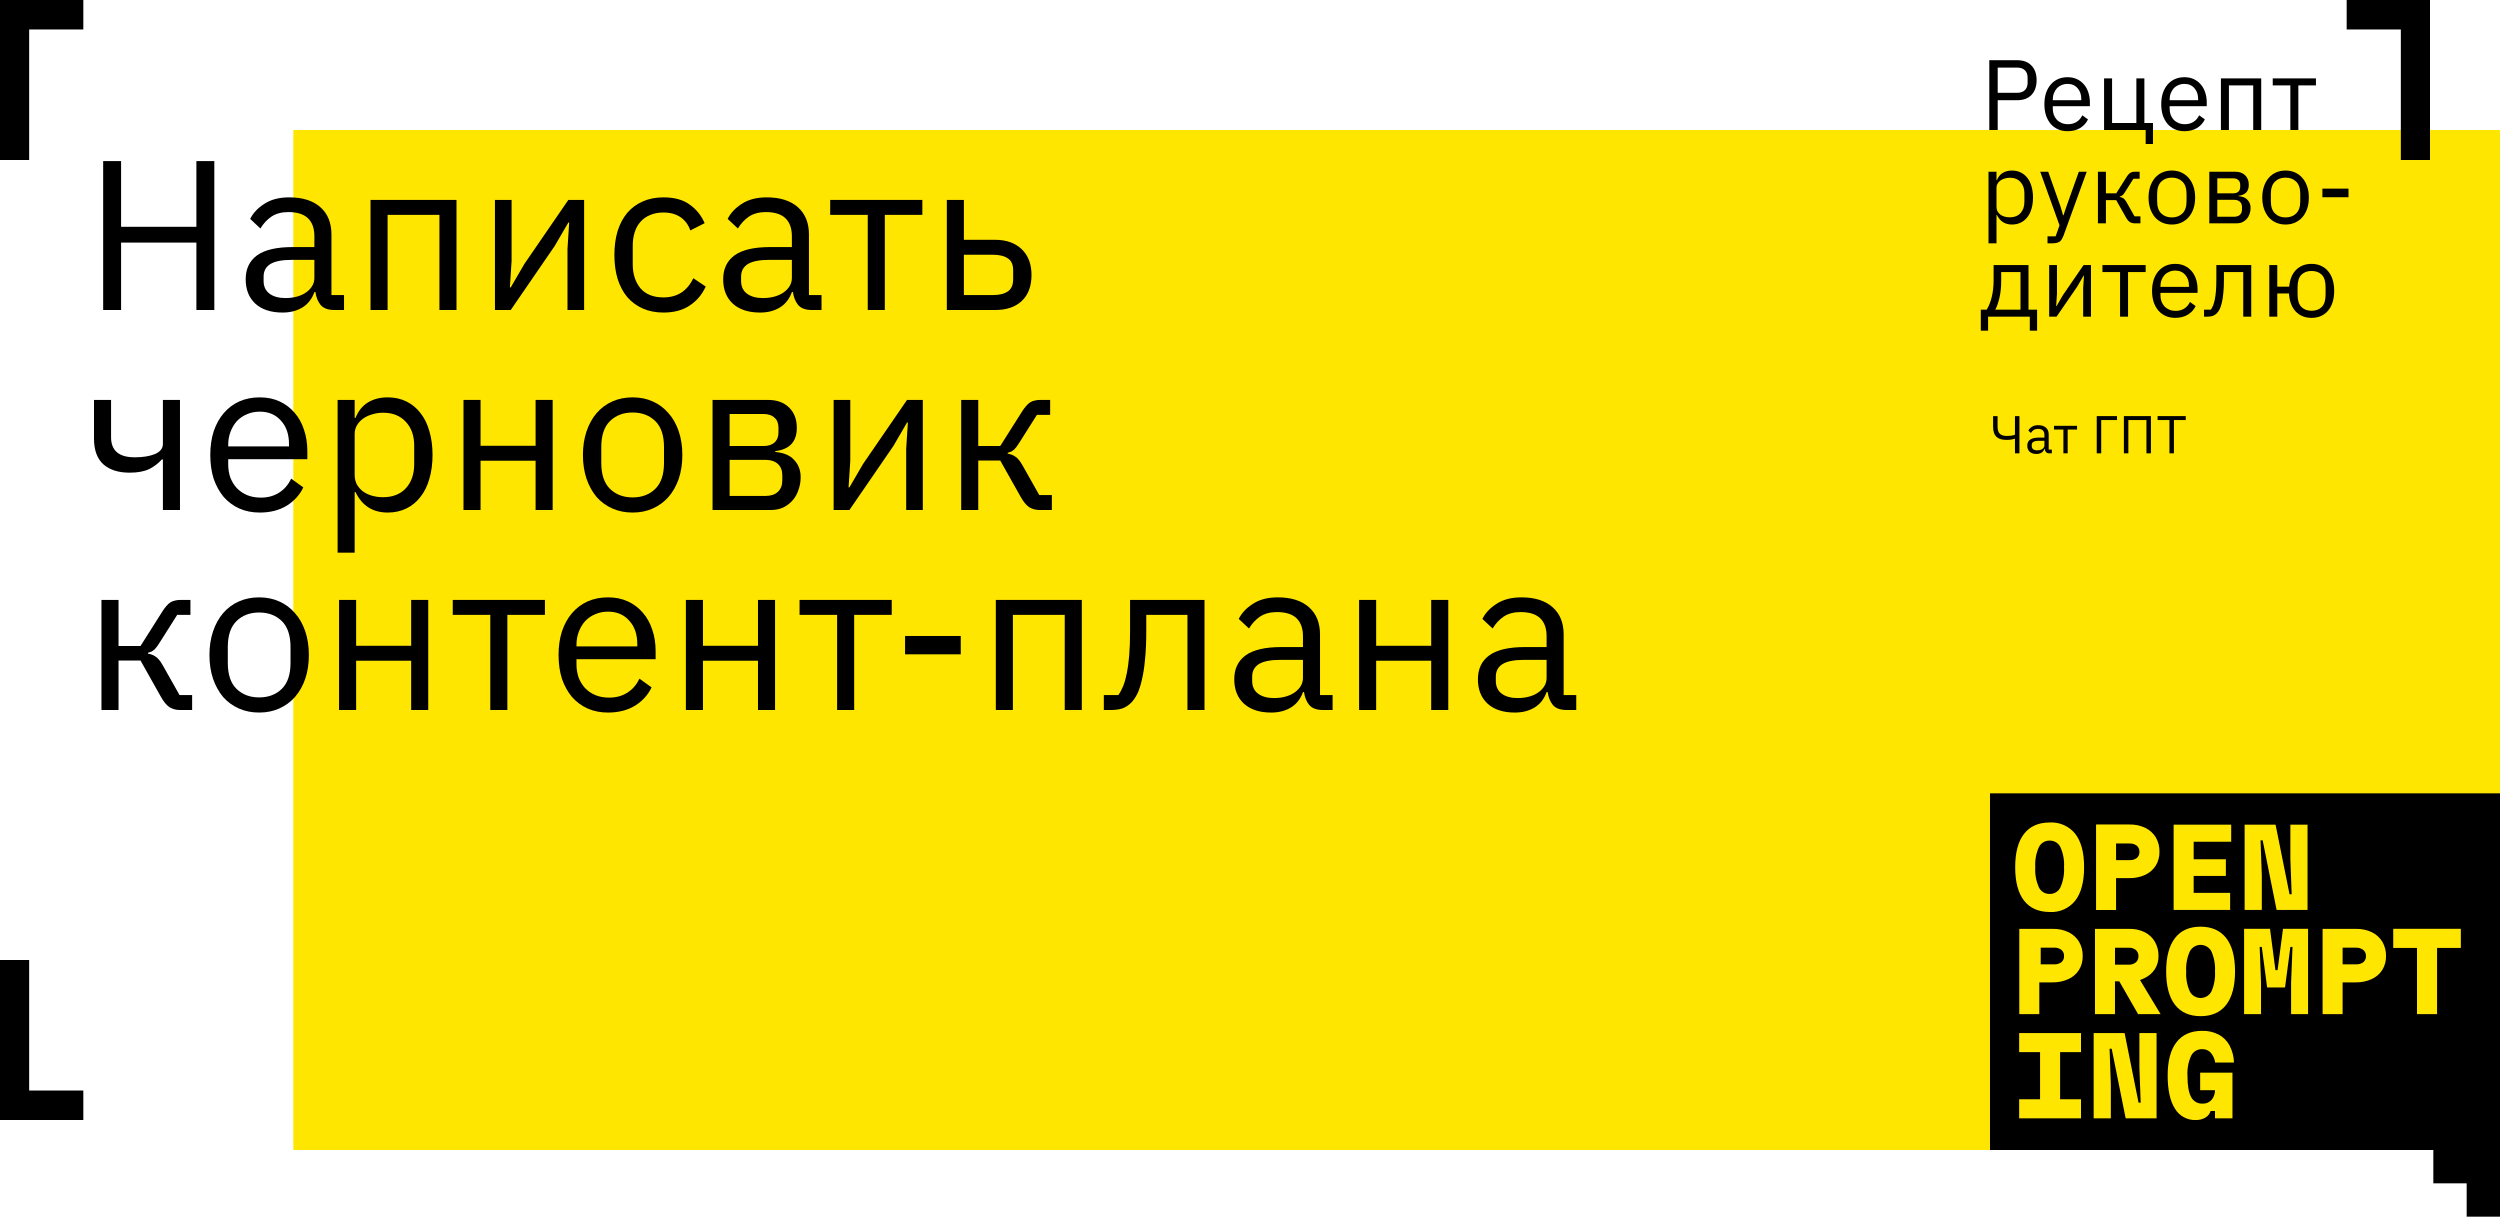
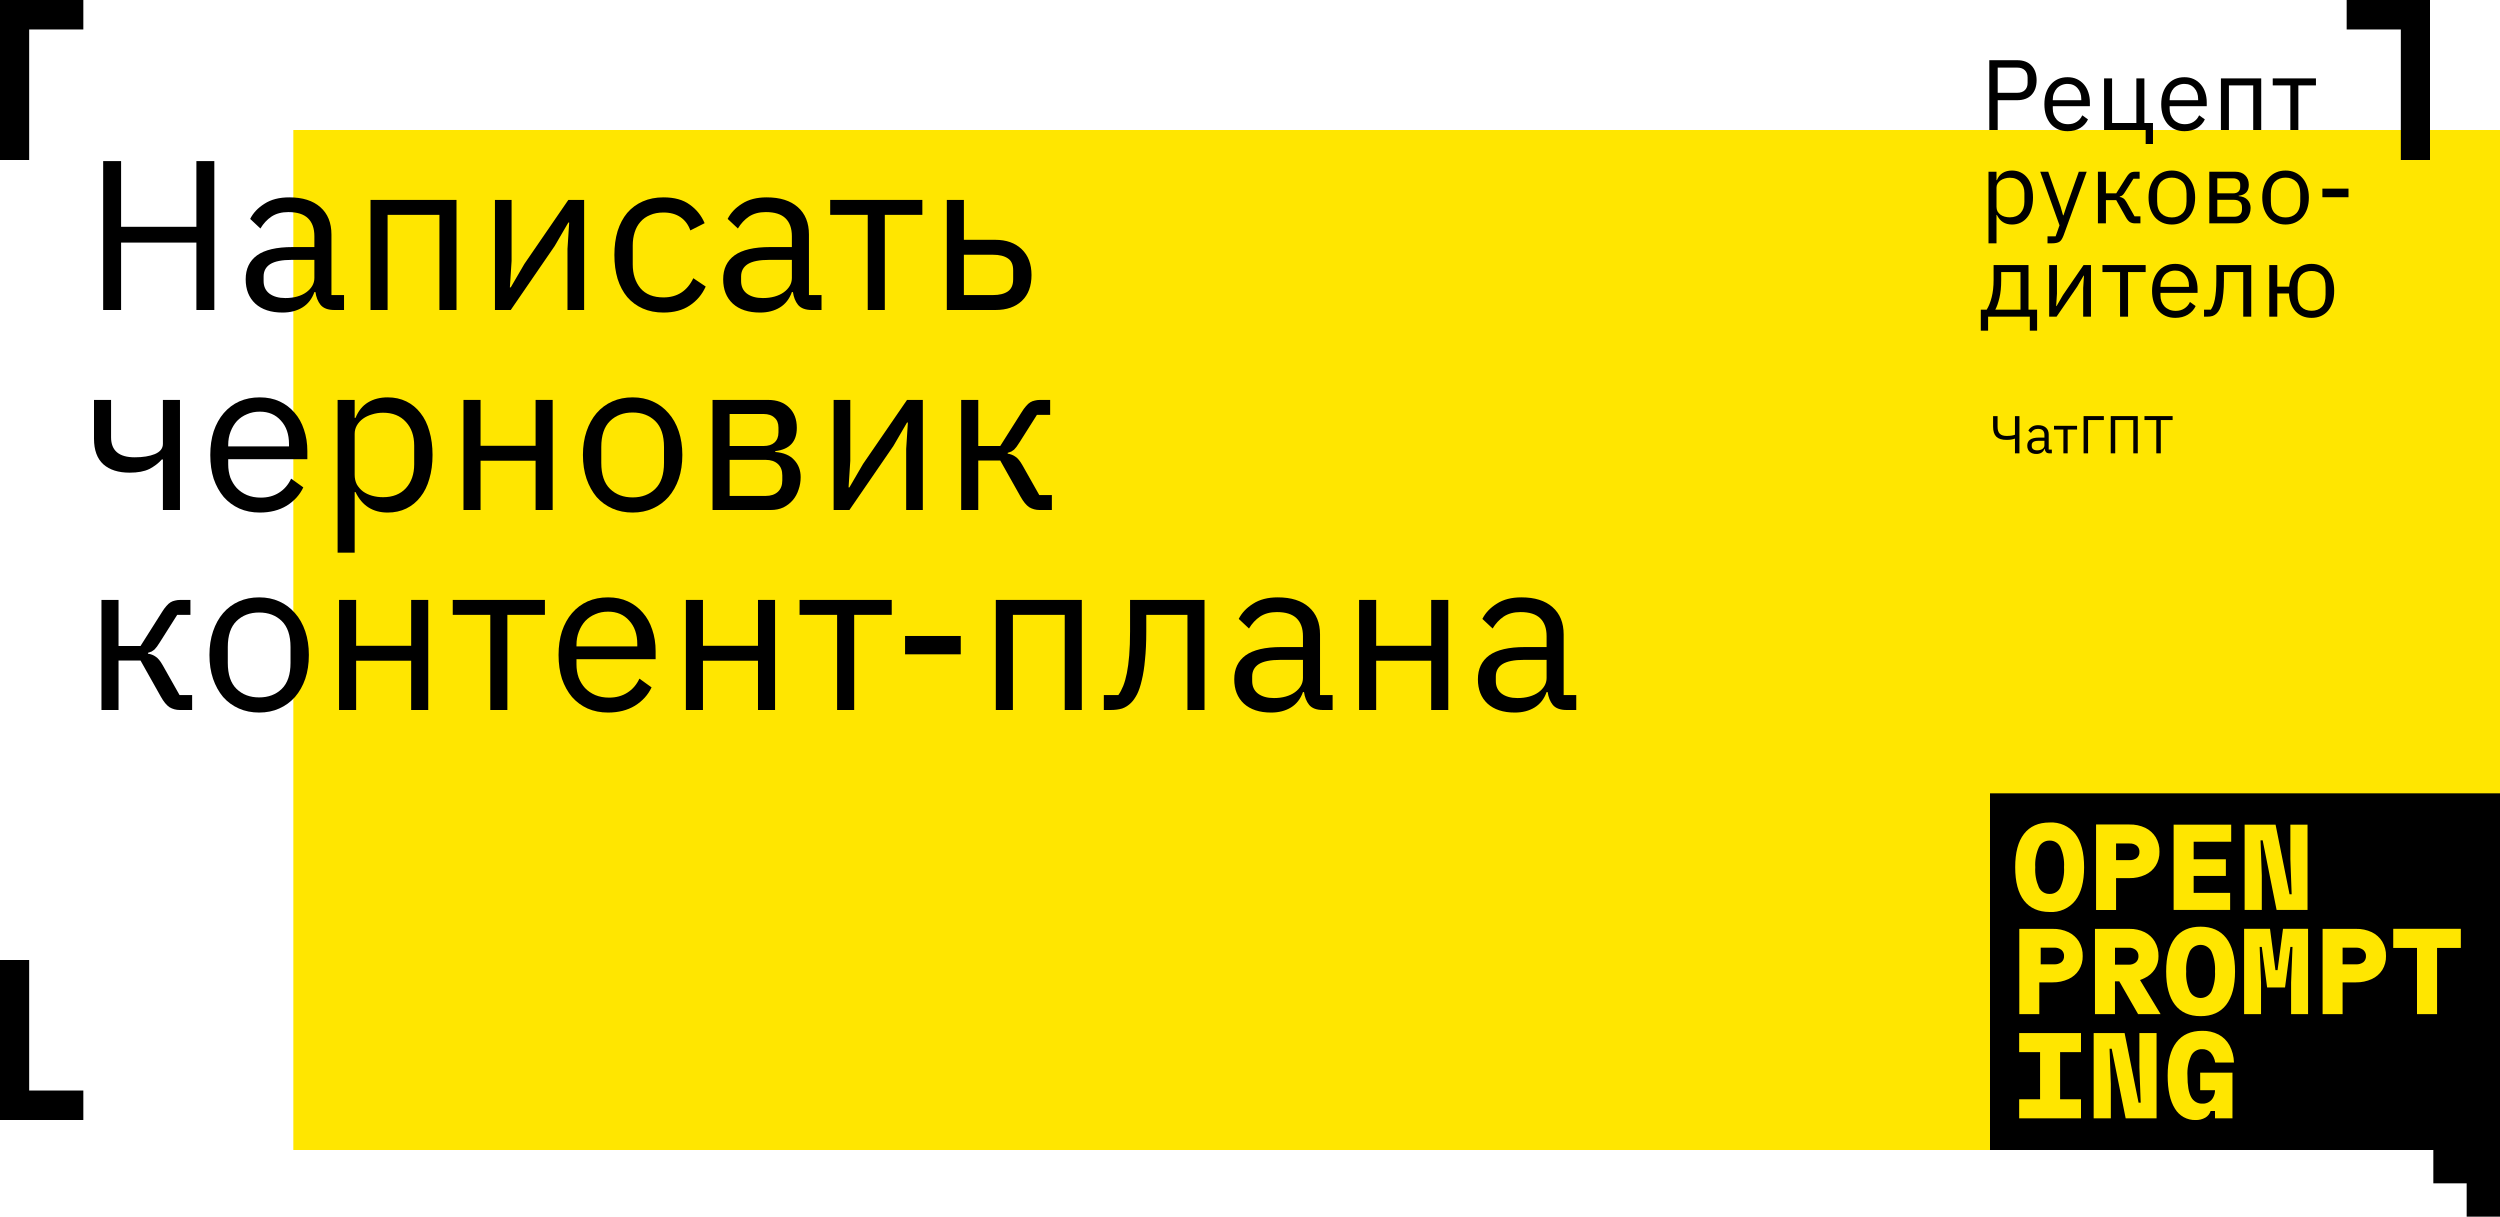
<svg xmlns="http://www.w3.org/2000/svg" width="750" height="365" viewBox="0 0 750 365" fill="none">
  <path d="M750 39H88V345H750V39Z" fill="#FFE600" />
  <path d="M720.25 8.842V48H729V0H704V8.842H720.25Z" fill="black" />
  <path d="M8.75 8.842V48H0V0H25V8.842H8.75Z" fill="black" />
  <path d="M8.75 327.158V288H0V336H25V327.158H8.75Z" fill="black" />
  <path d="M596.79 39V18.06H605.13C607.01 18.06 608.45 18.6 609.45 19.68C610.47 20.74 610.98 22.2 610.98 24.06C610.98 25.92 610.47 27.39 609.45 28.47C608.45 29.53 607.01 30.06 605.13 30.06H599.31V39H596.79ZM599.31 27.84H605.13C606.13 27.84 606.9 27.58 607.44 27.06C608 26.54 608.28 25.8 608.28 24.84V23.28C608.28 22.32 608 21.58 607.44 21.06C606.9 20.54 606.13 20.28 605.13 20.28H599.31V27.84Z" fill="black" />
  <path d="M620.277 39.36C619.217 39.36 618.257 39.17 617.397 38.79C616.557 38.41 615.827 37.87 615.207 37.17C614.607 36.45 614.137 35.6 613.797 34.62C613.477 33.62 613.317 32.5 613.317 31.26C613.317 30.04 613.477 28.93 613.797 27.93C614.137 26.93 614.607 26.08 615.207 25.38C615.827 24.66 616.557 24.11 617.397 23.73C618.257 23.35 619.217 23.16 620.277 23.16C621.317 23.16 622.247 23.35 623.067 23.73C623.887 24.11 624.587 24.64 625.167 25.32C625.747 25.98 626.187 26.77 626.487 27.69C626.807 28.61 626.967 29.62 626.967 30.72V31.86H615.837V32.58C615.837 33.24 615.937 33.86 616.137 34.44C616.357 35 616.657 35.49 617.037 35.91C617.437 36.33 617.917 36.66 618.477 36.9C619.057 37.14 619.707 37.26 620.427 37.26C621.407 37.26 622.257 37.03 622.977 36.57C623.717 36.11 624.287 35.45 624.687 34.59L626.397 35.82C625.897 36.88 625.117 37.74 624.057 38.4C622.997 39.04 621.737 39.36 620.277 39.36ZM620.277 25.17C619.617 25.17 619.017 25.29 618.477 25.53C617.937 25.75 617.467 26.07 617.067 26.49C616.687 26.91 616.387 27.41 616.167 27.99C615.947 28.55 615.837 29.17 615.837 29.85V30.06H624.387V29.73C624.387 28.35 624.007 27.25 623.247 26.43C622.507 25.59 621.517 25.17 620.277 25.17Z" fill="black" />
  <path d="M643.702 39H631.222V23.52H633.622V36.9H640.912V23.52H643.312V36.9H645.892V43.2H643.702V39Z" fill="black" />
  <path d="M655.331 39.36C654.271 39.36 653.311 39.17 652.451 38.79C651.611 38.41 650.881 37.87 650.261 37.17C649.661 36.45 649.191 35.6 648.851 34.62C648.531 33.62 648.371 32.5 648.371 31.26C648.371 30.04 648.531 28.93 648.851 27.93C649.191 26.93 649.661 26.08 650.261 25.38C650.881 24.66 651.611 24.11 652.451 23.73C653.311 23.35 654.271 23.16 655.331 23.16C656.371 23.16 657.301 23.35 658.121 23.73C658.941 24.11 659.641 24.64 660.221 25.32C660.801 25.98 661.241 26.77 661.541 27.69C661.861 28.61 662.021 29.62 662.021 30.72V31.86H650.891V32.58C650.891 33.24 650.991 33.86 651.191 34.44C651.411 35 651.711 35.49 652.091 35.91C652.491 36.33 652.971 36.66 653.531 36.9C654.111 37.14 654.761 37.26 655.481 37.26C656.461 37.26 657.311 37.03 658.031 36.57C658.771 36.11 659.341 35.45 659.741 34.59L661.451 35.82C660.951 36.88 660.171 37.74 659.111 38.4C658.051 39.04 656.791 39.36 655.331 39.36ZM655.331 25.17C654.671 25.17 654.071 25.29 653.531 25.53C652.991 25.75 652.521 26.07 652.121 26.49C651.741 26.91 651.441 27.41 651.221 27.99C651.001 28.55 650.891 29.17 650.891 29.85V30.06H659.441V29.73C659.441 28.35 659.061 27.25 658.301 26.43C657.561 25.59 656.571 25.17 655.331 25.17Z" fill="black" />
  <path d="M666.275 23.52H678.365V39H675.965V25.62H668.675V39H666.275V23.52Z" fill="black" />
  <path d="M687.103 25.62H681.823V23.52H694.783V25.62H689.503V39H687.103V25.62Z" fill="black" />
  <path d="M596.55 51.52H598.95V54.04H599.07C599.47 53.06 600.05 52.34 600.81 51.88C601.59 51.4 602.52 51.16 603.6 51.16C604.56 51.16 605.43 51.35 606.21 51.73C606.99 52.11 607.65 52.65 608.19 53.35C608.75 54.05 609.17 54.9 609.45 55.9C609.75 56.9 609.9 58.02 609.9 59.26C609.9 60.5 609.75 61.62 609.45 62.62C609.17 63.62 608.75 64.47 608.19 65.17C607.65 65.87 606.99 66.41 606.21 66.79C605.43 67.17 604.56 67.36 603.6 67.36C601.5 67.36 599.99 66.4 599.07 64.48H598.95V73H596.55V51.52ZM602.94 65.2C604.3 65.2 605.37 64.78 606.15 63.94C606.93 63.08 607.32 61.96 607.32 60.58V57.94C607.32 56.56 606.93 55.45 606.15 54.61C605.37 53.75 604.3 53.32 602.94 53.32C602.4 53.32 601.88 53.4 601.38 53.56C600.9 53.7 600.48 53.9 600.12 54.16C599.76 54.42 599.47 54.74 599.25 55.12C599.05 55.48 598.95 55.87 598.95 56.29V62.05C598.95 62.55 599.05 63 599.25 63.4C599.47 63.78 599.76 64.11 600.12 64.39C600.48 64.65 600.9 64.85 601.38 64.99C601.88 65.13 602.4 65.2 602.94 65.2Z" fill="black" />
  <path d="M623.646 51.52H626.016L619.086 70.6C618.906 71.06 618.726 71.44 618.546 71.74C618.366 72.06 618.146 72.31 617.886 72.49C617.626 72.67 617.296 72.8 616.896 72.88C616.516 72.96 616.046 73 615.486 73H614.256V70.9H616.686L617.856 67.6L612.066 51.52H614.466L618.186 62.05L618.906 64.57H619.056L619.896 62.05L623.646 51.52Z" fill="black" />
  <path d="M629.377 51.52H631.777V58H634.867L637.867 53.26C638.087 52.9 638.297 52.61 638.497 52.39C638.697 52.15 638.897 51.97 639.097 51.85C639.297 51.73 639.507 51.65 639.727 51.61C639.947 51.55 640.197 51.52 640.477 51.52H641.887V53.62H640.027L637.597 57.46C637.437 57.72 637.297 57.93 637.177 58.09C637.057 58.25 636.937 58.39 636.817 58.51C636.697 58.61 636.567 58.7 636.427 58.78C636.287 58.84 636.117 58.9 635.917 58.96V59.08C636.337 59.14 636.697 59.28 636.997 59.5C637.317 59.7 637.647 60.1 637.987 60.7L640.357 64.9H642.127V67H640.387C639.867 67 639.387 66.87 638.947 66.61C638.527 66.33 638.117 65.83 637.717 65.11L634.867 60.04H631.777V67H629.377V51.52Z" fill="black" />
  <path d="M651.552 67.36C650.512 67.36 649.562 67.17 648.702 66.79C647.842 66.41 647.102 65.87 646.482 65.17C645.882 64.45 645.412 63.6 645.072 62.62C644.732 61.62 644.562 60.5 644.562 59.26C644.562 58.04 644.732 56.93 645.072 55.93C645.412 54.93 645.882 54.08 646.482 53.38C647.102 52.66 647.842 52.11 648.702 51.73C649.562 51.35 650.512 51.16 651.552 51.16C652.592 51.16 653.532 51.35 654.372 51.73C655.232 52.11 655.972 52.66 656.592 53.38C657.212 54.08 657.692 54.93 658.032 55.93C658.372 56.93 658.542 58.04 658.542 59.26C658.542 60.5 658.372 61.62 658.032 62.62C657.692 63.6 657.212 64.45 656.592 65.17C655.972 65.87 655.232 66.41 654.372 66.79C653.532 67.17 652.592 67.36 651.552 67.36ZM651.552 65.23C652.852 65.23 653.912 64.83 654.732 64.03C655.552 63.23 655.962 62.01 655.962 60.37V58.15C655.962 56.51 655.552 55.29 654.732 54.49C653.912 53.69 652.852 53.29 651.552 53.29C650.252 53.29 649.192 53.69 648.372 54.49C647.552 55.29 647.142 56.51 647.142 58.15V60.37C647.142 62.01 647.552 63.23 648.372 64.03C649.192 64.83 650.252 65.23 651.552 65.23Z" fill="black" />
  <path d="M662.789 51.52H670.589C671.849 51.52 672.839 51.88 673.559 52.6C674.279 53.3 674.639 54.25 674.639 55.45C674.639 57.39 673.629 58.48 671.609 58.72V58.84C672.809 58.94 673.699 59.32 674.279 59.98C674.879 60.62 675.179 61.42 675.179 62.38C675.179 63 675.079 63.59 674.879 64.15C674.699 64.71 674.429 65.2 674.069 65.62C673.709 66.04 673.269 66.38 672.749 66.64C672.229 66.88 671.639 67 670.979 67H662.789V51.52ZM670.259 65.02C670.979 65.02 671.549 64.83 671.969 64.45C672.389 64.07 672.599 63.53 672.599 62.83V62.14C672.599 61.44 672.389 60.9 671.969 60.52C671.549 60.14 670.979 59.95 670.259 59.95H665.189V65.02H670.259ZM669.959 58C670.619 58 671.129 57.84 671.489 57.52C671.869 57.18 672.059 56.7 672.059 56.08V55.42C672.059 54.8 671.869 54.33 671.489 54.01C671.129 53.67 670.619 53.5 669.959 53.5H665.189V58H669.959Z" fill="black" />
  <path d="M685.668 67.36C684.628 67.36 683.678 67.17 682.818 66.79C681.958 66.41 681.218 65.87 680.598 65.17C679.998 64.45 679.528 63.6 679.188 62.62C678.848 61.62 678.678 60.5 678.678 59.26C678.678 58.04 678.848 56.93 679.188 55.93C679.528 54.93 679.998 54.08 680.598 53.38C681.218 52.66 681.958 52.11 682.818 51.73C683.678 51.35 684.628 51.16 685.668 51.16C686.708 51.16 687.648 51.35 688.488 51.73C689.348 52.11 690.088 52.66 690.708 53.38C691.328 54.08 691.808 54.93 692.148 55.93C692.488 56.93 692.658 58.04 692.658 59.26C692.658 60.5 692.488 61.62 692.148 62.62C691.808 63.6 691.328 64.45 690.708 65.17C690.088 65.87 689.348 66.41 688.488 66.79C687.648 67.17 686.708 67.36 685.668 67.36ZM685.668 65.23C686.968 65.23 688.028 64.83 688.848 64.03C689.668 63.23 690.078 62.01 690.078 60.37V58.15C690.078 56.51 689.668 55.29 688.848 54.49C688.028 53.69 686.968 53.29 685.668 53.29C684.368 53.29 683.308 53.69 682.488 54.49C681.668 55.29 681.258 56.51 681.258 58.15V60.37C681.258 62.01 681.668 63.23 682.488 64.03C683.308 64.83 684.368 65.23 685.668 65.23Z" fill="black" />
  <path d="M696.718 59.17V56.59H704.548V59.17H696.718Z" fill="black" />
  <path d="M594.24 92.9H596.01C596.63 91.9 597.13 90.65 597.51 89.15C597.89 87.65 598.08 85.93 598.08 83.99V79.52H608.55V92.9H611.13V99.2H608.94V95H596.43V99.2H594.24V92.9ZM606.15 92.9V81.62H600.36V84.11C600.36 86.17 600.18 87.93 599.82 89.39C599.48 90.83 599.07 92 598.59 92.9H606.15Z" fill="black" />
  <path d="M614.75 79.52H617.09V88.1L616.85 91.82H616.97L618.89 88.52L625.07 79.52H627.29V95H624.95V86.42L625.19 82.7H625.07L623.15 86L616.97 95H614.75V79.52Z" fill="black" />
  <path d="M636.017 81.62H630.737V79.52H643.697V81.62H638.417V95H636.017V81.62Z" fill="black" />
  <path d="M652.577 95.36C651.517 95.36 650.557 95.17 649.697 94.79C648.857 94.41 648.127 93.87 647.507 93.17C646.907 92.45 646.437 91.6 646.097 90.62C645.777 89.62 645.617 88.5 645.617 87.26C645.617 86.04 645.777 84.93 646.097 83.93C646.437 82.93 646.907 82.08 647.507 81.38C648.127 80.66 648.857 80.11 649.697 79.73C650.557 79.35 651.517 79.16 652.577 79.16C653.617 79.16 654.547 79.35 655.367 79.73C656.187 80.11 656.887 80.64 657.467 81.32C658.047 81.98 658.487 82.77 658.787 83.69C659.107 84.61 659.267 85.62 659.267 86.72V87.86H648.137V88.58C648.137 89.24 648.237 89.86 648.437 90.44C648.657 91 648.957 91.49 649.337 91.91C649.737 92.33 650.217 92.66 650.777 92.9C651.357 93.14 652.007 93.26 652.727 93.26C653.707 93.26 654.557 93.03 655.277 92.57C656.017 92.11 656.587 91.45 656.987 90.59L658.697 91.82C658.197 92.88 657.417 93.74 656.357 94.4C655.297 95.04 654.037 95.36 652.577 95.36ZM652.577 81.17C651.917 81.17 651.317 81.29 650.777 81.53C650.237 81.75 649.767 82.07 649.367 82.49C648.987 82.91 648.687 83.41 648.467 83.99C648.247 84.55 648.137 85.17 648.137 85.85V86.06H656.687V85.73C656.687 84.35 656.307 83.25 655.547 82.43C654.807 81.59 653.817 81.17 652.577 81.17Z" fill="black" />
  <path d="M661.211 92.9H663.251C663.511 92.54 663.741 92.11 663.941 91.61C664.141 91.11 664.311 90.51 664.451 89.81C664.591 89.11 664.701 88.28 664.781 87.32C664.861 86.36 664.901 85.23 664.901 83.93V79.52H675.371V95H672.971V81.62H667.181V83.99C667.181 85.49 667.121 86.8 667.001 87.92C666.901 89.04 666.751 90 666.551 90.8C666.371 91.6 666.151 92.26 665.891 92.78C665.631 93.28 665.351 93.68 665.051 93.98C664.671 94.36 664.252 94.63 663.792 94.79C663.332 94.93 662.781 95 662.141 95H661.211V92.9Z" fill="black" />
  <path d="M693.474 95.36C691.514 95.36 689.924 94.72 688.704 93.44C687.504 92.16 686.834 90.36 686.694 88.04H683.184V95H680.784V79.52H683.184V86H686.754C686.954 83.82 687.644 82.14 688.824 80.96C690.024 79.76 691.574 79.16 693.474 79.16C694.494 79.16 695.424 79.35 696.264 79.73C697.104 80.09 697.814 80.62 698.394 81.32C698.994 82 699.454 82.84 699.774 83.84C700.094 84.84 700.254 85.98 700.254 87.26C700.254 88.54 700.094 89.68 699.774 90.68C699.454 91.68 698.994 92.53 698.394 93.23C697.814 93.91 697.104 94.44 696.264 94.82C695.424 95.18 694.494 95.36 693.474 95.36ZM693.474 93.23C694.754 93.23 695.774 92.85 696.534 92.09C697.294 91.33 697.674 90.09 697.674 88.37V86.15C697.674 84.43 697.294 83.19 696.534 82.43C695.774 81.67 694.754 81.29 693.474 81.29C692.194 81.29 691.174 81.67 690.414 82.43C689.654 83.19 689.274 84.43 689.274 86.15V88.37C689.274 90.09 689.654 91.33 690.414 92.09C691.174 92.85 692.194 93.23 693.474 93.23Z" fill="black" />
  <path d="M604.488 131.6H604.408C604.12 131.717 603.763 131.808 603.336 131.872C602.909 131.936 602.445 131.968 601.944 131.968C600.557 131.968 599.539 131.648 598.888 131.008C598.248 130.357 597.928 129.355 597.928 128V124.832H599.272V128C599.272 128.981 599.496 129.691 599.944 130.128C600.403 130.565 601.085 130.784 601.992 130.784C602.525 130.784 603.005 130.752 603.432 130.688C603.859 130.624 604.211 130.533 604.488 130.416V124.832H605.832V136H604.488V131.6Z" fill="black" />
  <path d="M614.833 136C614.353 136 614.006 135.872 613.792 135.616C613.59 135.36 613.462 135.04 613.409 134.656H613.328C613.147 135.168 612.848 135.552 612.432 135.808C612.016 136.064 611.521 136.192 610.945 136.192C610.07 136.192 609.387 135.968 608.896 135.52C608.416 135.072 608.177 134.464 608.177 133.696C608.177 132.917 608.459 132.32 609.024 131.904C609.6 131.488 610.491 131.28 611.696 131.28H613.328V130.464C613.328 129.877 613.169 129.429 612.849 129.12C612.529 128.811 612.038 128.656 611.377 128.656C610.875 128.656 610.454 128.768 610.112 128.992C609.782 129.216 609.505 129.515 609.281 129.888L608.513 129.168C608.737 128.72 609.094 128.341 609.584 128.032C610.075 127.712 610.694 127.552 611.44 127.552C612.443 127.552 613.222 127.797 613.776 128.288C614.331 128.779 614.609 129.461 614.609 130.336V134.88H615.552V136H614.833ZM611.153 135.104C611.473 135.104 611.766 135.067 612.032 134.992C612.299 134.917 612.529 134.811 612.721 134.672C612.913 134.533 613.062 134.373 613.169 134.192C613.275 134.011 613.328 133.813 613.328 133.6V132.24H611.633C610.897 132.24 610.358 132.347 610.016 132.56C609.686 132.773 609.521 133.083 609.521 133.488V133.824C609.521 134.229 609.665 134.544 609.953 134.768C610.251 134.992 610.651 135.104 611.153 135.104Z" fill="black" />
  <path d="M619.018 128.864H616.203V127.744H623.115V128.864H620.299V136H619.018V128.864Z" fill="black" />
-   <path d="M629.019 124.832H635.099V126.016H630.363V136H629.019V124.832Z" fill="black" />
-   <path d="M637.163 124.832H645.275V136H643.931V126.016H638.507V136H637.163V124.832Z" fill="black" />
-   <path d="M652.177 126.016V136H650.833V126.016H647.281V124.832H655.729V126.016H652.177Z" fill="black" />
+   <path d="M625.077 124.832H631.157V126.016H626.421V136H625.077V124.832Z" fill="black" />
+   <path d="M633.222 124.832H641.334V136H639.99V126.016H634.566V136H633.222V124.832Z" fill="black" />
+   <path d="M648.235 126.016V136H646.891V126.016H643.339V124.832H651.787V126.016H648.235Z" fill="black" />
  <path d="M616.819 267.663C617.394 267.308 617.854 266.792 618.14 266.179C618.97 264.293 619.337 262.236 619.21 260.179C619.338 258.122 618.971 256.065 618.14 254.179C617.854 253.566 617.394 253.05 616.819 252.695C616.243 252.34 615.576 252.16 614.9 252.179C614.222 252.16 613.554 252.339 612.976 252.694C612.399 253.049 611.938 253.565 611.65 254.179C610.819 256.065 610.452 258.122 610.58 260.179C610.453 262.236 610.82 264.293 611.65 266.179C611.938 266.793 612.399 267.309 612.976 267.664C613.554 268.02 614.222 268.199 614.9 268.179C615.576 268.198 616.243 268.019 616.819 267.663Z" fill="black" />
  <path d="M638.82 253.049H634.82V258.039H638.82C639.612 258.091 640.397 257.865 641.04 257.399C641.306 257.173 641.515 256.888 641.652 256.567C641.789 256.246 641.85 255.897 641.83 255.549C641.848 255.202 641.786 254.856 641.649 254.537C641.512 254.218 641.304 253.935 641.04 253.709C640.402 253.231 639.615 252.997 638.82 253.049Z" fill="black" />
  <path d="M618.43 288.66C617.787 289.126 617.002 289.352 616.21 289.3H612.21V284.3H616.21C617.005 284.248 617.792 284.482 618.43 284.96C618.692 285.187 618.898 285.47 619.033 285.789C619.169 286.108 619.229 286.454 619.21 286.8C619.234 287.149 619.177 287.499 619.041 287.823C618.906 288.146 618.696 288.432 618.43 288.66Z" fill="black" />
  <path d="M638.59 284.311H634.5V289.401H638.59C639.371 289.447 640.141 289.201 640.75 288.711C641.01 288.482 641.215 288.198 641.352 287.88C641.488 287.561 641.553 287.217 641.54 286.871C641.555 286.52 641.492 286.17 641.355 285.847C641.219 285.523 641.012 285.234 640.75 285.001C640.141 284.511 639.371 284.265 638.59 284.311Z" fill="black" />
  <path d="M663.43 297.43C663.121 298.023 662.654 298.52 662.082 298.867C661.51 299.214 660.854 299.397 660.185 299.397C659.516 299.397 658.86 299.214 658.288 298.867C657.715 298.52 657.249 298.023 656.94 297.43C656.105 295.545 655.734 293.488 655.86 291.43C655.735 289.372 656.105 287.315 656.94 285.43C657.249 284.837 657.715 284.34 658.288 283.993C658.86 283.646 659.516 283.463 660.185 283.463C660.854 283.463 661.51 283.646 662.082 283.993C662.654 284.34 663.121 284.837 663.43 285.43C664.257 287.317 664.624 289.373 664.5 291.43C664.625 293.49 664.259 295.55 663.43 297.44V297.43Z" fill="black" />
  <path d="M709 288.66C708.357 289.126 707.572 289.352 706.78 289.3H702.78V284.3H706.78C707.58 284.259 708.368 284.508 709 285C709.263 285.226 709.471 285.509 709.608 285.828C709.745 286.147 709.807 286.493 709.79 286.84C709.806 287.183 709.743 287.526 709.606 287.841C709.469 288.157 709.262 288.437 709 288.66Z" fill="black" />
  <path fill-rule="evenodd" clip-rule="evenodd" d="M597 345V238H750V365H740V355H730V345H597ZM607.2 250.169C608.967 247.889 611.533 246.749 614.9 246.749C616.362 246.661 617.824 246.925 619.163 247.52C620.501 248.115 621.677 249.024 622.59 250.169C624.35 252.449 625.23 255.782 625.23 260.169C625.23 264.556 624.35 267.889 622.59 270.169C621.679 271.317 620.504 272.229 619.165 272.826C617.826 273.423 616.363 273.688 614.9 273.599C611.527 273.579 608.96 272.436 607.2 270.169C605.44 267.902 604.56 264.569 604.56 260.169C604.553 255.782 605.433 252.449 607.2 250.169ZM638.82 263.439H634.82V272.999H628.82V247.349H638.82C640.466 247.308 642.099 247.65 643.59 248.349C644.882 248.975 645.968 249.957 646.72 251.179C647.496 252.494 647.885 254.002 647.84 255.529C647.878 256.998 647.489 258.447 646.72 259.699C645.96 260.893 644.874 261.844 643.59 262.439C642.095 263.125 640.465 263.467 638.82 263.439ZM669.04 267.861H658.1V262.771H667.76V257.781H658.1V252.511H669.36V247.391H652.09V272.981H669.04V267.861ZM678.16 252.091L678.54 262.651V272.981H673.39V247.391H682.67L686.86 268.271H687.5L687.11 257.721V247.391H692.26V272.981H682.98L678.8 252.091H678.16ZM620.56 279.66C619.07 278.96 617.436 278.617 615.79 278.66H605.79V304.24H611.79V294.71H615.79C617.435 294.737 619.065 294.396 620.56 293.71C621.844 293.128 622.931 292.187 623.69 291C624.459 289.747 624.848 288.299 624.81 286.83C624.852 285.303 624.464 283.796 623.69 282.48C622.936 281.261 621.85 280.283 620.56 279.66ZM646.45 290.771C645.684 291.925 644.615 292.845 643.36 293.431C642.922 293.656 642.467 293.846 642 294.001L648.18 304.241H641.43L635.78 294.391H634.49V304.241H628.49V278.661H638.82C640.408 278.625 641.981 278.968 643.41 279.661C644.682 280.294 645.742 281.284 646.46 282.511C647.212 283.827 647.59 285.325 647.55 286.841C647.577 288.23 647.194 289.597 646.45 290.771ZM660.18 278C656.813 278 654.25 279.143 652.49 281.43C650.73 283.717 649.85 287.05 649.85 291.43C649.85 295.823 650.73 299.157 652.49 301.43C654.25 303.703 656.813 304.843 660.18 304.85C663.553 304.85 666.117 303.71 667.87 301.43C669.623 299.15 670.503 295.817 670.51 291.43C670.51 287.03 669.63 283.697 667.87 281.43C666.11 279.163 663.547 278.02 660.18 278ZM682.63 291.03H683.27L684.9 278.65H692.42V304.24H687.33V294.74L687.75 284.09H687.11L685.51 296.24H680.14L678.54 284.09H677.9L678.31 294.74V304.24H673.23V278.65H681L682.63 291.03ZM711.55 279.66C710.059 278.961 708.426 278.618 706.78 278.66H696.78V304.24H702.78V294.71H706.78C708.425 294.737 710.055 294.395 711.55 293.71C712.832 293.125 713.918 292.185 714.68 291C715.449 289.747 715.838 288.299 715.8 286.83C715.842 285.303 715.454 283.796 714.68 282.48C713.923 281.263 712.838 280.286 711.55 279.66ZM717.97 284.38V278.65H738.25V284.38H731.12V304.24H725.1V284.38H717.97ZM605.75 315.64H612.02V329.78H605.75V335.5H624.3V329.78H618.03V315.64H624.3V309.91H605.75V315.64ZM642.21 330.8L641.82 320.25V309.92H646.97V335.5H637.7L633.51 314.62H632.87L633.25 325.17V335.5H628.1V309.92H637.38L641.57 330.8H642.21ZM660.66 314.75C661.125 314.734 661.588 314.814 662.02 314.986C662.452 315.158 662.844 315.418 663.17 315.75C663.911 316.596 664.394 317.637 664.56 318.75H670.19C670.146 316.956 669.687 315.197 668.85 313.61C668.104 312.234 666.97 311.107 665.59 310.37C664.066 309.59 662.371 309.205 660.66 309.25C657.273 309.25 654.7 310.39 652.94 312.67C651.18 314.95 650.3 318.283 650.3 322.67C650.3 326.983 651.023 330.283 652.47 332.57C653.1 333.649 654.009 334.538 655.102 335.144C656.195 335.749 657.431 336.048 658.68 336.01C659.697 336.042 660.702 335.796 661.59 335.3C662.356 334.858 662.927 334.144 663.19 333.3H664.5V335.5H669.74V321.81H660.05V327.06H664.5C664.5 327.786 664.328 328.502 664 329.15C663.715 329.748 663.261 330.25 662.694 330.595C662.128 330.94 661.473 331.111 660.81 331.09C660.098 331.133 659.389 330.966 658.77 330.611C658.152 330.255 657.651 329.727 657.33 329.09C656.603 327.756 656.24 325.636 656.24 322.73C656.115 320.67 656.493 318.611 657.34 316.73C657.643 316.114 658.118 315.599 658.707 315.248C659.296 314.897 659.975 314.724 660.66 314.75Z" fill="black" />
  <path d="M58.92 72.776H36.328V93H30.952V48.328H36.328V68.04H58.92V48.328H64.296V93H58.92V72.776Z" fill="black" />
  <path d="M100.33 93C98.41 93 97.023 92.488 96.17 91.464C95.359 90.44 94.847 89.16 94.634 87.624H94.314C93.589 89.672 92.394 91.208 90.73 92.232C89.066 93.256 87.082 93.768 84.778 93.768C81.279 93.768 78.549 92.872 76.586 91.08C74.666 89.288 73.706 86.856 73.706 83.784C73.706 80.669 74.837 78.28 77.098 76.616C79.402 74.952 82.965 74.12 87.786 74.12H94.314V70.856C94.314 68.509 93.674 66.717 92.394 65.48C91.114 64.243 89.151 63.624 86.506 63.624C84.501 63.624 82.815 64.072 81.45 64.968C80.127 65.864 79.018 67.059 78.122 68.552L75.05 65.672C75.946 63.88 77.375 62.365 79.338 61.128C81.301 59.848 83.775 59.208 86.762 59.208C90.773 59.208 93.887 60.189 96.106 62.152C98.325 64.115 99.434 66.845 99.434 70.344V88.52H103.21V93H100.33ZM85.61 89.416C86.89 89.416 88.063 89.267 89.13 88.968C90.197 88.669 91.114 88.243 91.882 87.688C92.65 87.133 93.247 86.493 93.674 85.768C94.101 85.043 94.314 84.253 94.314 83.4V77.96H87.53C84.586 77.96 82.431 78.387 81.066 79.24C79.743 80.093 79.082 81.331 79.082 82.952V84.296C79.082 85.917 79.658 87.176 80.81 88.072C82.005 88.968 83.605 89.416 85.61 89.416Z" fill="black" />
  <path d="M111.158 59.976H136.949V93H131.829V64.456H116.277V93H111.158V59.976Z" fill="black" />
  <path d="M148.485 59.976H153.477V78.28L152.965 86.216H153.221L157.317 79.176L170.501 59.976H175.237V93H170.245V74.696L170.757 66.76H170.501L166.405 73.8L153.221 93H148.485V59.976Z" fill="black" />
  <path d="M199.038 93.768C196.734 93.768 194.665 93.363 192.83 92.552C190.995 91.741 189.438 90.589 188.158 89.096C186.921 87.603 185.961 85.789 185.278 83.656C184.638 81.523 184.318 79.133 184.318 76.488C184.318 73.843 184.638 71.453 185.278 69.32C185.961 67.187 186.921 65.373 188.158 63.88C189.438 62.387 190.995 61.235 192.83 60.424C194.665 59.613 196.734 59.208 199.038 59.208C202.323 59.208 204.947 59.933 206.91 61.384C208.915 62.792 210.409 64.648 211.39 66.952L207.102 69.128C206.505 67.421 205.523 66.099 204.158 65.16C202.793 64.221 201.086 63.752 199.038 63.752C197.502 63.752 196.158 64.008 195.006 64.52C193.854 64.989 192.894 65.672 192.126 66.568C191.358 67.421 190.782 68.467 190.398 69.704C190.014 70.899 189.822 72.221 189.822 73.672V79.304C189.822 82.205 190.59 84.595 192.126 86.472C193.705 88.307 196.009 89.224 199.038 89.224C203.177 89.224 206.163 87.304 207.998 83.464L211.71 85.96C210.643 88.349 209.043 90.248 206.91 91.656C204.819 93.064 202.195 93.768 199.038 93.768Z" fill="black" />
  <path d="M243.577 93C241.657 93 240.271 92.488 239.417 91.464C238.607 90.44 238.095 89.16 237.882 87.624H237.561C236.836 89.672 235.641 91.208 233.977 92.232C232.313 93.256 230.329 93.768 228.025 93.768C224.527 93.768 221.796 92.872 219.833 91.08C217.913 89.288 216.953 86.856 216.953 83.784C216.953 80.669 218.084 78.28 220.345 76.616C222.649 74.952 226.212 74.12 231.033 74.12H237.561V70.856C237.561 68.509 236.921 66.717 235.641 65.48C234.361 64.243 232.399 63.624 229.753 63.624C227.748 63.624 226.063 64.072 224.697 64.968C223.375 65.864 222.265 67.059 221.369 68.552L218.298 65.672C219.194 63.88 220.623 62.365 222.585 61.128C224.548 59.848 227.023 59.208 230.009 59.208C234.02 59.208 237.135 60.189 239.354 62.152C241.572 64.115 242.682 66.845 242.682 70.344V88.52H246.457V93H243.577ZM228.857 89.416C230.137 89.416 231.311 89.267 232.378 88.968C233.444 88.669 234.362 88.243 235.13 87.688C235.898 87.133 236.495 86.493 236.921 85.768C237.348 85.043 237.561 84.253 237.561 83.4V77.96H230.777C227.833 77.96 225.679 78.387 224.313 79.24C222.991 80.093 222.329 81.331 222.329 82.952V84.296C222.329 85.917 222.905 87.176 224.057 88.072C225.252 88.968 226.852 89.416 228.857 89.416Z" fill="black" />
  <path d="M260.322 64.456H249.057V59.976H276.706V64.456H265.441V93H260.322V64.456Z" fill="black" />
  <path d="M284.045 59.976H289.165V71.944H298.573C301.901 71.944 304.546 72.883 306.509 74.76C308.472 76.637 309.453 79.219 309.453 82.504C309.453 85.832 308.493 88.413 306.573 90.248C304.653 92.083 302.008 93 298.637 93H284.045V59.976ZM297.869 88.52C299.789 88.52 301.282 88.157 302.349 87.432C303.416 86.707 303.949 85.491 303.949 83.784V81.096C303.949 79.389 303.416 78.195 302.349 77.512C301.282 76.787 299.789 76.424 297.869 76.424H289.165V88.52H297.869Z" fill="black" />
  <path d="M48.872 137.832H48.552C47.528 138.984 46.269 139.944 44.776 140.712C43.283 141.437 41.32 141.8 38.888 141.8C35.517 141.8 32.893 140.968 31.016 139.304C29.139 137.597 28.2 135.037 28.2 131.624V119.976H33.32V131.176C33.32 135.187 35.688 137.192 40.424 137.192C42.856 137.192 44.861 136.872 46.44 136.232C48.061 135.549 48.872 134.525 48.872 133.16V119.976H53.992V153H48.872V137.832Z" fill="black" />
  <path d="M77.933 153.768C75.672 153.768 73.624 153.363 71.79 152.552C69.998 151.741 68.44 150.589 67.118 149.096C65.838 147.56 64.835 145.747 64.109 143.656C63.427 141.523 63.086 139.133 63.086 136.488C63.086 133.885 63.427 131.517 64.109 129.384C64.835 127.251 65.838 125.437 67.118 123.944C68.44 122.408 69.998 121.235 71.79 120.424C73.624 119.613 75.672 119.208 77.933 119.208C80.152 119.208 82.136 119.613 83.885 120.424C85.635 121.235 87.128 122.365 88.365 123.816C89.603 125.224 90.541 126.909 91.181 128.872C91.864 130.835 92.206 132.989 92.206 135.336V137.768H68.462V139.304C68.462 140.712 68.675 142.035 69.102 143.272C69.571 144.467 70.211 145.512 71.022 146.408C71.875 147.304 72.899 148.008 74.094 148.52C75.331 149.032 76.718 149.288 78.254 149.288C80.344 149.288 82.157 148.797 83.694 147.816C85.272 146.835 86.488 145.427 87.341 143.592L90.99 146.216C89.923 148.477 88.259 150.312 85.998 151.72C83.736 153.085 81.048 153.768 77.933 153.768ZM77.933 123.496C76.525 123.496 75.246 123.752 74.094 124.264C72.942 124.733 71.939 125.416 71.085 126.312C70.275 127.208 69.635 128.275 69.165 129.512C68.696 130.707 68.462 132.029 68.462 133.48V133.928H86.701V133.224C86.701 130.28 85.891 127.933 84.269 126.184C82.691 124.392 80.579 123.496 77.933 123.496Z" fill="black" />
  <path d="M101.283 119.976H106.402V125.352H106.659C107.512 123.261 108.749 121.725 110.37 120.744C112.034 119.72 114.019 119.208 116.323 119.208C118.371 119.208 120.227 119.613 121.891 120.424C123.555 121.235 124.963 122.387 126.115 123.88C127.309 125.373 128.205 127.187 128.803 129.32C129.443 131.453 129.762 133.843 129.762 136.488C129.762 139.133 129.443 141.523 128.803 143.656C128.205 145.789 127.309 147.603 126.115 149.096C124.963 150.589 123.555 151.741 121.891 152.552C120.227 153.363 118.371 153.768 116.323 153.768C111.843 153.768 108.621 151.72 106.659 147.624H106.402V165.8H101.283V119.976ZM114.914 149.16C117.816 149.16 120.098 148.264 121.762 146.472C123.426 144.637 124.258 142.248 124.258 139.304V133.672C124.258 130.728 123.426 128.36 121.762 126.568C120.098 124.733 117.816 123.816 114.914 123.816C113.762 123.816 112.653 123.987 111.587 124.328C110.563 124.627 109.666 125.053 108.898 125.608C108.13 126.163 107.512 126.845 107.042 127.656C106.616 128.424 106.402 129.256 106.402 130.152V142.44C106.402 143.507 106.616 144.467 107.042 145.32C107.512 146.131 108.13 146.835 108.898 147.432C109.666 147.987 110.563 148.413 111.587 148.712C112.653 149.011 113.762 149.16 114.914 149.16Z" fill="black" />
  <path d="M139.048 119.976H144.167V133.736H160.68V119.976H165.799V153H160.68V138.216H144.167V153H139.048V119.976Z" fill="black" />
  <path d="M189.792 153.768C187.574 153.768 185.547 153.363 183.712 152.552C181.878 151.741 180.299 150.589 178.977 149.096C177.697 147.56 176.694 145.747 175.968 143.656C175.243 141.523 174.88 139.133 174.88 136.488C174.88 133.885 175.243 131.517 175.968 129.384C176.694 127.251 177.697 125.437 178.977 123.944C180.299 122.408 181.878 121.235 183.712 120.424C185.547 119.613 187.574 119.208 189.792 119.208C192.011 119.208 194.017 119.613 195.809 120.424C197.643 121.235 199.222 122.408 200.544 123.944C201.867 125.437 202.891 127.251 203.617 129.384C204.342 131.517 204.704 133.885 204.704 136.488C204.704 139.133 204.342 141.523 203.617 143.656C202.891 145.747 201.867 147.56 200.544 149.096C199.222 150.589 197.643 151.741 195.809 152.552C194.017 153.363 192.011 153.768 189.792 153.768ZM189.792 149.224C192.566 149.224 194.827 148.371 196.576 146.664C198.326 144.957 199.201 142.355 199.201 138.856V134.12C199.201 130.621 198.326 128.019 196.576 126.312C194.827 124.605 192.566 123.752 189.792 123.752C187.019 123.752 184.758 124.605 183.008 126.312C181.259 128.019 180.384 130.621 180.384 134.12V138.856C180.384 142.355 181.259 144.957 183.008 146.664C184.758 148.371 187.019 149.224 189.792 149.224Z" fill="black" />
  <path d="M213.765 119.976H230.405C233.093 119.976 235.205 120.744 236.741 122.28C238.277 123.773 239.045 125.8 239.045 128.36C239.045 132.499 236.89 134.824 232.581 135.336V135.592C235.141 135.805 237.04 136.616 238.277 138.024C239.557 139.389 240.197 141.096 240.197 143.144C240.197 144.467 239.984 145.725 239.557 146.92C239.173 148.115 238.597 149.16 237.829 150.056C237.061 150.952 236.122 151.677 235.013 152.232C233.904 152.744 232.645 153 231.237 153H213.765V119.976ZM229.701 148.776C231.237 148.776 232.453 148.371 233.349 147.56C234.245 146.749 234.693 145.597 234.693 144.104V142.632C234.693 141.139 234.245 139.987 233.349 139.176C232.453 138.365 231.237 137.96 229.701 137.96H218.885V148.776H229.701ZM229.061 133.8C230.469 133.8 231.557 133.459 232.325 132.776C233.136 132.051 233.541 131.027 233.541 129.704V128.296C233.541 126.973 233.136 125.971 232.325 125.288C231.557 124.563 230.469 124.2 229.061 124.2H218.885V133.8H229.061Z" fill="black" />
  <path d="M250.092 119.976H255.085V138.28L254.572 146.216H254.828L258.924 139.176L272.108 119.976H276.844V153H271.853V134.696L272.365 126.76H272.108L268.013 133.8L254.828 153H250.092V119.976Z" fill="black" />
  <path d="M288.358 119.976H293.478V133.8H300.07L306.47 123.688C306.939 122.92 307.387 122.301 307.814 121.832C308.24 121.32 308.667 120.936 309.094 120.68C309.52 120.424 309.968 120.253 310.438 120.168C310.907 120.04 311.44 119.976 312.038 119.976H315.046V124.456H311.078L305.894 132.648C305.552 133.203 305.253 133.651 304.997 133.992C304.741 134.333 304.486 134.632 304.23 134.888C303.974 135.101 303.696 135.293 303.398 135.464C303.099 135.592 302.736 135.72 302.31 135.848V136.104C303.206 136.232 303.974 136.531 304.614 137C305.296 137.427 306 138.28 306.726 139.56L311.782 148.52H315.558V153H311.846C310.736 153 309.712 152.723 308.773 152.168C307.877 151.571 307.003 150.504 306.15 148.968L300.07 138.152H293.478V153H288.358V119.976Z" fill="black" />
  <path d="M30.44 179.976H35.56V193.8H42.152L48.552 183.688C49.021 182.92 49.469 182.301 49.896 181.832C50.323 181.32 50.749 180.936 51.176 180.68C51.603 180.424 52.051 180.253 52.52 180.168C52.989 180.04 53.523 179.976 54.12 179.976H57.128V184.456H53.16L47.976 192.648C47.635 193.203 47.336 193.651 47.08 193.992C46.824 194.333 46.568 194.632 46.312 194.888C46.056 195.101 45.779 195.293 45.48 195.464C45.181 195.592 44.819 195.72 44.392 195.848V196.104C45.288 196.232 46.056 196.531 46.696 197C47.379 197.427 48.083 198.28 48.808 199.56L53.864 208.52H57.64V213H53.928C52.819 213 51.795 212.723 50.856 212.168C49.96 211.571 49.085 210.504 48.232 208.968L42.152 198.152H35.56V213H30.44V179.976Z" fill="black" />
  <path d="M77.748 213.768C75.529 213.768 73.502 213.363 71.668 212.552C69.833 211.741 68.254 210.589 66.931 209.096C65.651 207.56 64.649 205.747 63.923 203.656C63.198 201.523 62.836 199.133 62.836 196.488C62.836 193.885 63.198 191.517 63.923 189.384C64.649 187.251 65.651 185.437 66.931 183.944C68.254 182.408 69.833 181.235 71.668 180.424C73.502 179.613 75.529 179.208 77.748 179.208C79.966 179.208 81.972 179.613 83.763 180.424C85.598 181.235 87.177 182.408 88.499 183.944C89.822 185.437 90.846 187.251 91.572 189.384C92.297 191.517 92.659 193.885 92.659 196.488C92.659 199.133 92.297 201.523 91.572 203.656C90.846 205.747 89.822 207.56 88.499 209.096C87.177 210.589 85.598 211.741 83.763 212.552C81.972 213.363 79.966 213.768 77.748 213.768ZM77.748 209.224C80.521 209.224 82.782 208.371 84.531 206.664C86.281 204.957 87.156 202.355 87.156 198.856V194.12C87.156 190.621 86.281 188.019 84.531 186.312C82.782 184.605 80.521 183.752 77.748 183.752C74.974 183.752 72.713 184.605 70.963 186.312C69.214 188.019 68.34 190.621 68.34 194.12V198.856C68.34 202.355 69.214 204.957 70.963 206.664C72.713 208.371 74.974 209.224 77.748 209.224Z" fill="black" />
  <path d="M101.72 179.976H106.84V193.736H123.352V179.976H128.472V213H123.352V198.216H106.84V213H101.72V179.976Z" fill="black" />
  <path d="M147.089 184.456H135.825V179.976H163.473V184.456H152.209V213H147.089V184.456Z" fill="black" />
  <path d="M182.416 213.768C180.155 213.768 178.107 213.363 176.272 212.552C174.48 211.741 172.923 210.589 171.6 209.096C170.32 207.56 169.317 205.747 168.592 203.656C167.909 201.523 167.568 199.133 167.568 196.488C167.568 193.885 167.909 191.517 168.592 189.384C169.317 187.251 170.32 185.437 171.6 183.944C172.923 182.408 174.48 181.235 176.272 180.424C178.107 179.613 180.155 179.208 182.416 179.208C184.635 179.208 186.619 179.613 188.368 180.424C190.117 181.235 191.611 182.365 192.848 183.816C194.085 185.224 195.024 186.909 195.664 188.872C196.347 190.835 196.688 192.989 196.688 195.336V197.768H172.944V199.304C172.944 200.712 173.157 202.035 173.584 203.272C174.053 204.467 174.693 205.512 175.504 206.408C176.357 207.304 177.381 208.008 178.576 208.52C179.813 209.032 181.2 209.288 182.736 209.288C184.827 209.288 186.64 208.797 188.176 207.816C189.755 206.835 190.971 205.427 191.824 203.592L195.472 206.216C194.405 208.477 192.741 210.312 190.48 211.72C188.219 213.085 185.531 213.768 182.416 213.768ZM182.416 183.496C181.008 183.496 179.728 183.752 178.576 184.264C177.424 184.733 176.421 185.416 175.568 186.312C174.757 187.208 174.117 188.275 173.648 189.512C173.179 190.707 172.944 192.029 172.944 193.48V193.928H191.184V193.224C191.184 190.28 190.373 187.933 188.752 186.184C187.173 184.392 185.061 183.496 182.416 183.496Z" fill="black" />
  <path d="M205.765 179.976H210.885V193.736H227.397V179.976H232.517V213H227.397V198.216H210.885V213H205.765V179.976Z" fill="black" />
  <path d="M251.134 184.456H239.87V179.976H267.518V184.456H256.254V213H251.134V184.456Z" fill="black" />
  <path d="M271.521 196.296V190.792H288.225V196.296H271.521Z" fill="black" />
  <path d="M298.747 179.976H324.539V213H319.419V184.456H303.867V213H298.747V179.976Z" fill="black" />
  <path d="M331.147 208.52H335.499C336.054 207.752 336.544 206.835 336.971 205.768C337.398 204.701 337.76 203.421 338.059 201.928C338.358 200.435 338.592 198.664 338.763 196.616C338.934 194.568 339.019 192.157 339.019 189.384V179.976H361.355V213H356.235V184.456H343.883V189.512C343.883 192.712 343.755 195.507 343.499 197.896C343.286 200.285 342.966 202.333 342.539 204.04C342.155 205.747 341.686 207.155 341.131 208.264C340.576 209.331 339.979 210.184 339.339 210.824C338.528 211.635 337.632 212.211 336.651 212.552C335.67 212.851 334.496 213 333.131 213H331.147V208.52Z" fill="black" />
  <path d="M396.902 213C394.982 213 393.596 212.488 392.742 211.464C391.932 210.44 391.42 209.16 391.206 207.624H390.887C390.161 209.672 388.966 211.208 387.302 212.232C385.638 213.256 383.654 213.768 381.35 213.768C377.852 213.768 375.121 212.872 373.159 211.08C371.239 209.288 370.279 206.856 370.279 203.784C370.279 200.669 371.409 198.28 373.671 196.616C375.975 194.952 379.537 194.12 384.358 194.12H390.887V190.856C390.887 188.509 390.246 186.717 388.966 185.48C387.686 184.243 385.724 183.624 383.078 183.624C381.073 183.624 379.388 184.072 378.022 184.968C376.7 185.864 375.59 187.059 374.694 188.552L371.622 185.672C372.518 183.88 373.948 182.365 375.91 181.128C377.873 179.848 380.348 179.208 383.335 179.208C387.345 179.208 390.46 180.189 392.678 182.152C394.897 184.115 396.007 186.845 396.007 190.344V208.52H399.783V213H396.902ZM382.182 209.416C383.462 209.416 384.636 209.267 385.702 208.968C386.769 208.669 387.686 208.243 388.454 207.688C389.222 207.133 389.82 206.493 390.246 205.768C390.673 205.043 390.887 204.253 390.887 203.4V197.96H384.103C381.159 197.96 379.004 198.387 377.638 199.24C376.316 200.093 375.654 201.331 375.654 202.952V204.296C375.654 205.917 376.231 207.176 377.383 208.072C378.577 208.968 380.177 209.416 382.182 209.416Z" fill="black" />
  <path d="M407.73 179.976H412.85V193.736H429.362V179.976H434.482V213H429.362V198.216H412.85V213H407.73V179.976Z" fill="black" />
  <path d="M469.995 213C468.075 213 466.688 212.488 465.835 211.464C465.024 210.44 464.512 209.16 464.299 207.624H463.979C463.254 209.672 462.059 211.208 460.395 212.232C458.731 213.256 456.747 213.768 454.443 213.768C450.944 213.768 448.214 212.872 446.251 211.08C444.331 209.288 443.371 206.856 443.371 203.784C443.371 200.669 444.502 198.28 446.763 196.616C449.067 194.952 452.63 194.12 457.451 194.12H463.979V190.856C463.979 188.509 463.339 186.717 462.059 185.48C460.779 184.243 458.816 183.624 456.171 183.624C454.166 183.624 452.48 184.072 451.115 184.968C449.792 185.864 448.683 187.059 447.787 188.552L444.715 185.672C445.611 183.88 447.04 182.365 449.003 181.128C450.966 179.848 453.44 179.208 456.427 179.208C460.438 179.208 463.552 180.189 465.771 182.152C467.99 184.115 469.099 186.845 469.099 190.344V208.52H472.875V213H469.995ZM455.275 209.416C456.555 209.416 457.728 209.267 458.795 208.968C459.862 208.669 460.779 208.243 461.547 207.688C462.315 207.133 462.912 206.493 463.339 205.768C463.766 205.043 463.979 204.253 463.979 203.4V197.96H457.195C454.251 197.96 452.096 198.387 450.731 199.24C449.408 200.093 448.747 201.331 448.747 202.952V204.296C448.747 205.917 449.323 207.176 450.475 208.072C451.67 208.968 453.27 209.416 455.275 209.416Z" fill="black" />
</svg>
